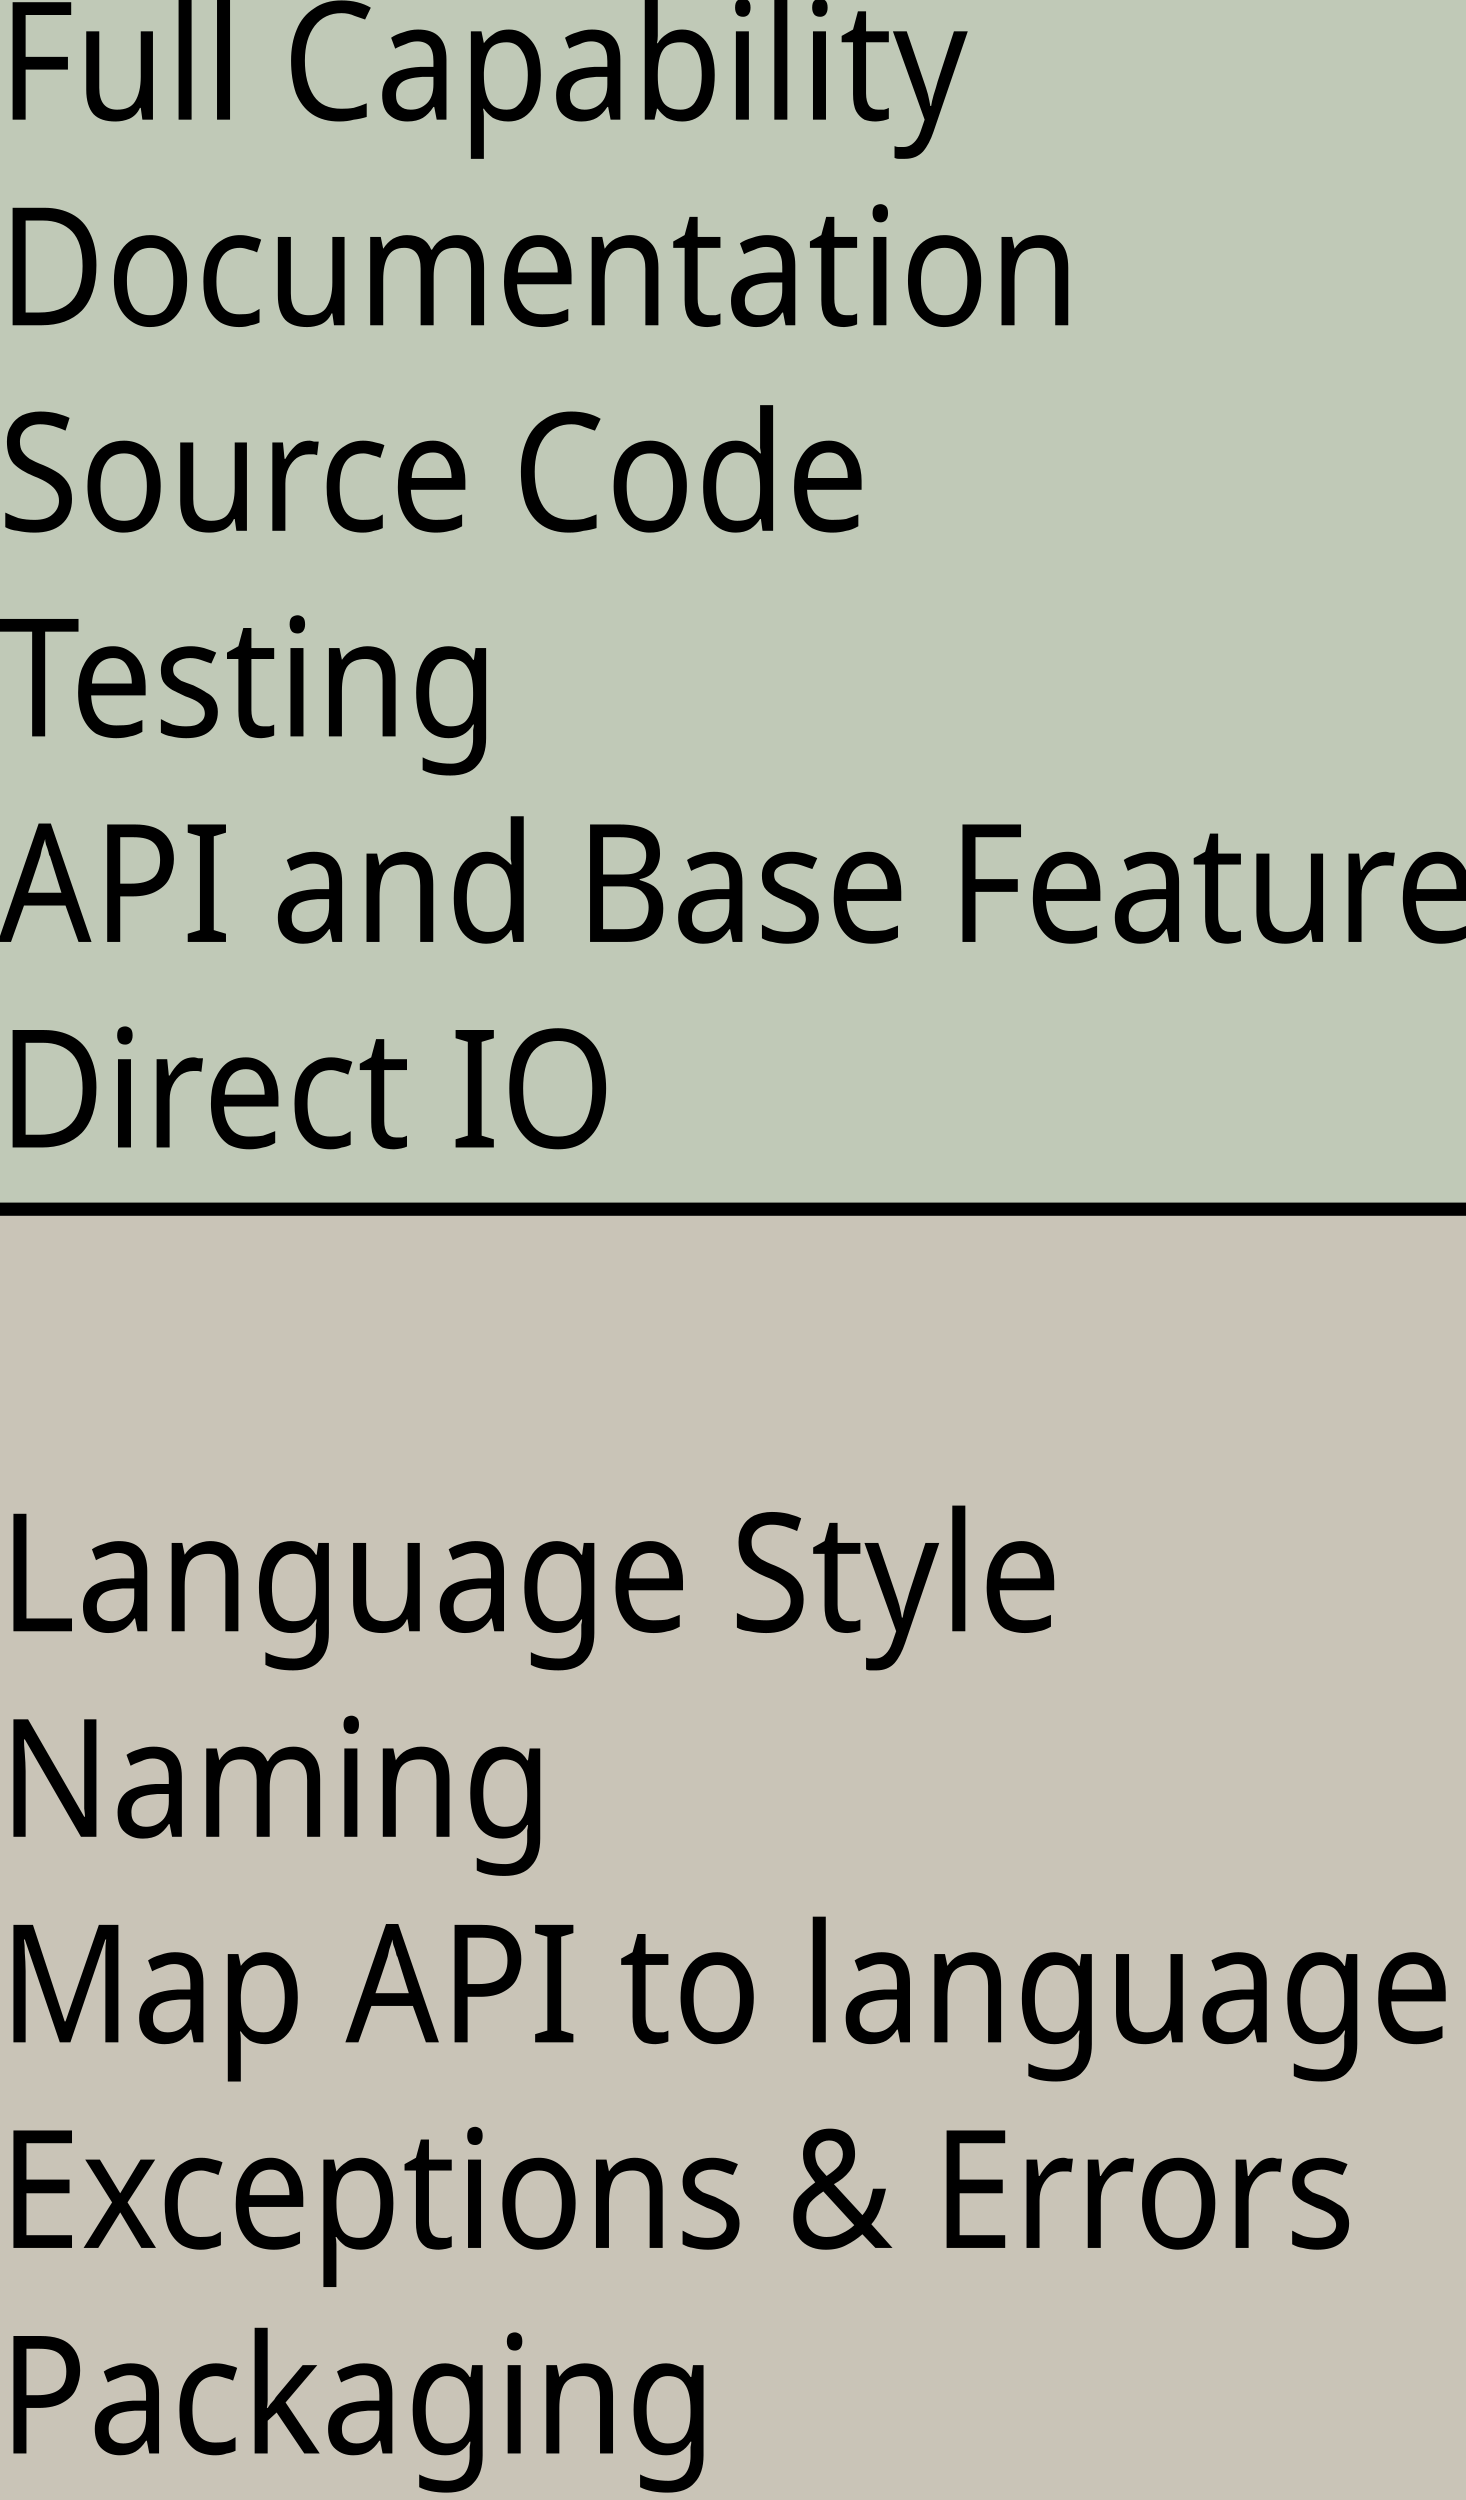
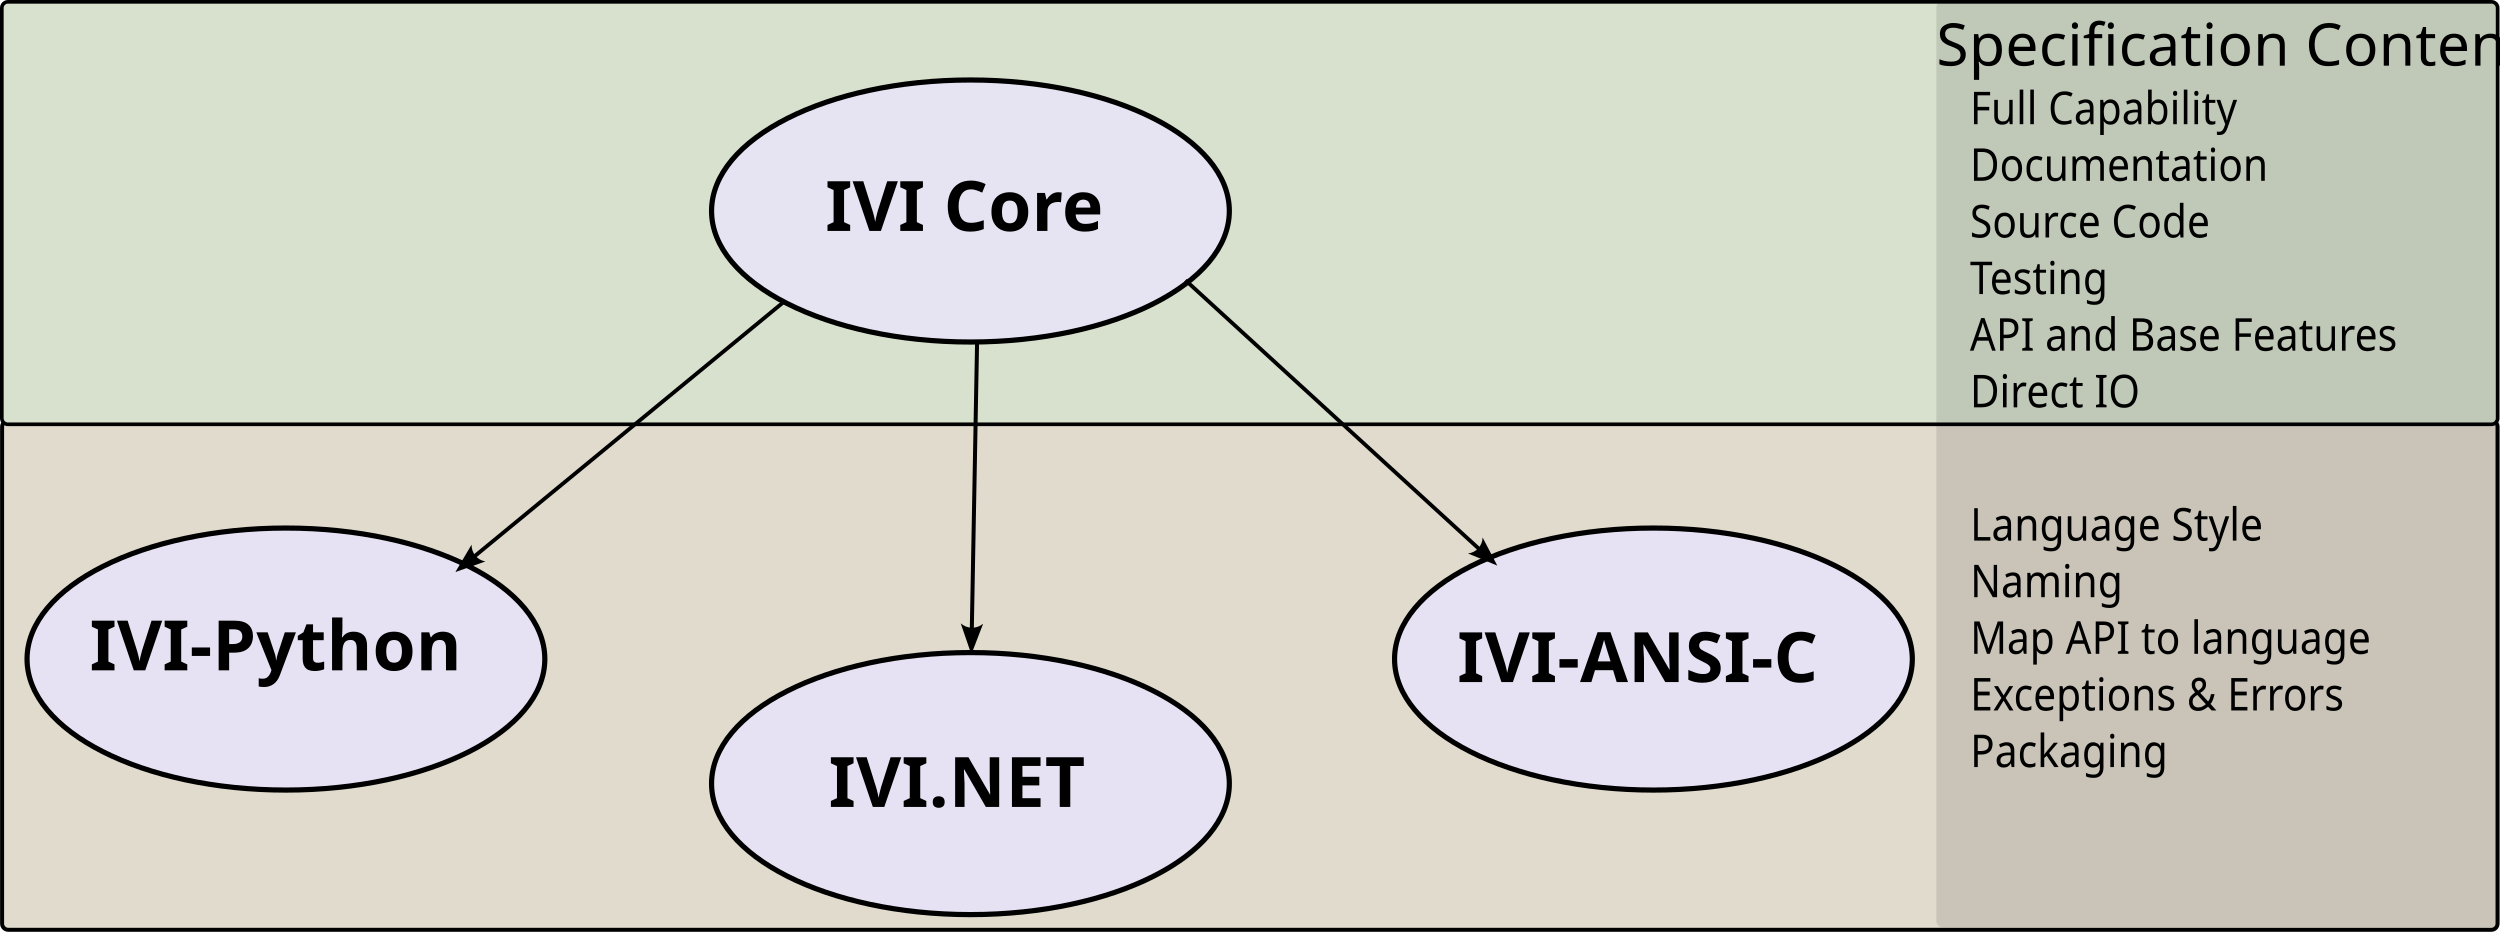
- <svg xmlns="http://www.w3.org/2000/svg" width="26.605mm" height="45.384mm" viewBox="0 0 26.605 45.384" version="1.1" id="svg1">
+ <svg xmlns="http://www.w3.org/2000/svg" width="164.756mm" height="61.406mm" viewBox="0 0 164.756 61.406" version="1.1" id="svg1">
  <defs id="defs1">
+     <rect x="-160.802" y="279.548" width="5.566" height="22.265" id="rect3" />
    <marker style="overflow:visible" id="marker20" refX="0" refY="0" orient="auto-start-reverse" markerWidth="1" markerHeight="1" viewBox="0 0 1 1" preserveAspectRatio="xMidYMid">
      <path transform="scale(0.7)" d="M -2,-4 9,0 -2,4 c 2,-2.33 2,-5.66 0,-8 z" style="fill:context-stroke;fill-rule:evenodd;stroke:none" id="path20" />
    </marker>
    <marker style="overflow:visible" id="marker18" refX="0" refY="0" orient="auto-start-reverse" markerWidth="1" markerHeight="1" viewBox="0 0 1 1" preserveAspectRatio="xMidYMid">
      <path transform="scale(0.7)" d="M -2,-4 9,0 -2,4 c 2,-2.33 2,-5.66 0,-8 z" style="fill:context-stroke;fill-rule:evenodd;stroke:none" id="path18" />
    </marker>
    <marker style="overflow:visible" id="ConcaveTriangle" refX="0" refY="0" orient="auto-start-reverse" markerWidth="1" markerHeight="1" viewBox="0 0 1 1" preserveAspectRatio="xMidYMid">
      <path transform="scale(0.7)" d="M -2,-4 9,0 -2,4 c 2,-2.33 2,-5.66 0,-8 z" style="fill:context-stroke;fill-rule:evenodd;stroke:none" id="path7" />
    </marker>
    <rect x="188.633" y="470.654" width="77.309" height="45.767" id="rect4" />
    <rect x="188.633" y="470.654" width="94.626" height="29.068" id="rect4-2" />
    <rect x="188.633" y="470.654" width="105.758" height="19.791" id="rect4-7" />
    <rect x="188.633" y="470.654" width="77.309" height="45.767" id="rect4-9" />
  </defs>
-   <g id="layer5" transform="translate(-128.25,-4.629421)">
+   <g id="layer5" transform="translate(1.610985,1.382577)">
    <rect style="fill:#e1dbcd;fill-opacity:1;stroke:#000000;stroke-width:0.264;stroke-linejoin:bevel" id="rect1" width="164.456" height="33.547" x="-1.473" y="26.345" rx="0.404" />
    <rect style="fill:#d7e1cd;fill-opacity:1;stroke:#000000;stroke-width:0.24;stroke-linejoin:bevel" id="rect1-8" width="164.479" height="27.843" x="-1.491" y="-1.262" rx="0.404" />
    <rect style="fill:#000000;fill-opacity:0.108;stroke:none;stroke-width:0.265;stroke-linejoin:bevel" id="rect10" width="37.145" height="61.036" x="126" y="-1.309" rx="0.4" />
  </g>
-   <g id="layer1" transform="translate(-159.9072,-80.4705)">
+   <g id="layer1" transform="translate(-30.04621,-74.45851)">
    <ellipse style="fill:#e8e3f8;fill-opacity:0.869;stroke:#000000;stroke-width:0.342;stroke-linejoin:bevel" id="path3" cx="94.001" cy="88.364" rx="17.061" ry="8.634" />
    <ellipse style="fill:#e8e3f8;fill-opacity:0.869;stroke:#000000;stroke-width:0.342;stroke-linejoin:bevel" id="path3-1" cx="94.001" cy="126.099" rx="17.061" ry="8.634" />
    <g id="layer2" transform="matrix(0.542016,0,0,0.6066332,55.19095,68.98379)" />
    <text xml:space="preserve" transform="matrix(0.2645833,0,0,0.2645833,34.52727,-38.78182)" id="text4" style="font-weight:bold;font-size:17.333px;font-family:'Book Antiqua';-inkscape-font-specification:'Book Antiqua Bold';letter-spacing:0.06px;writing-mode:lr-tb;direction:ltr;white-space:pre;shape-inside:url(#rect4);display:inline;fill:#000000;fill-opacity:1;stroke:none;stroke-width:1.002;stroke-linejoin:bevel">
-       <tspan x="188.633" y="485.518" id="tspan4">IVI Core</tspan>
+       <tspan x="188.633" y="485.518" id="tspan5">IVI Core</tspan>
    </text>
    <ellipse style="fill:#e8e3f8;fill-opacity:0.869;stroke:#000000;stroke-width:0.342;stroke-linejoin:bevel" id="path3-5" cx="48.89" cy="117.892" rx="17.061" ry="8.634" />
    <ellipse style="fill:#e8e3f8;fill-opacity:0.869;stroke:#000000;stroke-width:0.342;stroke-linejoin:bevel" id="path3-14" cx="139.012" cy="117.892" rx="17.061" ry="8.634" />
  </g>
-   <g id="layer3" transform="translate(-159.9072,-80.4705)">
+   <g id="layer3" transform="translate(-30.04621,-74.45851)">
    <text xml:space="preserve" transform="matrix(0.2645833,0,0,0.2645833,-13.95442,-9.822368)" id="text4-6" style="font-weight:bold;font-size:17.333px;font-family:'Book Antiqua';-inkscape-font-specification:'Book Antiqua Bold';letter-spacing:0.06px;writing-mode:lr-tb;direction:ltr;white-space:pre;shape-inside:url(#rect4-2);display:inline;fill:#000000;fill-opacity:1;stroke:none;stroke-width:1.002;stroke-linejoin:bevel">
-       <tspan x="188.633" y="485.518" id="tspan5">IVI-Python</tspan>
+       <tspan x="188.633" y="485.518" id="tspan6">IVI-Python</tspan>
    </text>
    <text xml:space="preserve" transform="matrix(0.2645833,0,0,0.2645833,76.17724,-9.051717)" id="text4-8" style="font-weight:bold;font-size:17.333px;font-family:'Book Antiqua';-inkscape-font-specification:'Book Antiqua Bold';letter-spacing:0.06px;writing-mode:lr-tb;direction:ltr;white-space:pre;shape-inside:url(#rect4-7);display:inline;fill:#000000;fill-opacity:1;stroke:none;stroke-width:1.002;stroke-linejoin:bevel">
-       <tspan x="188.633" y="485.518" id="tspan6">IVI-ANSI-C</tspan>
+       <tspan x="188.633" y="485.518" id="tspan11">IVI-ANSI-C</tspan>
    </text>
    <text xml:space="preserve" transform="matrix(0.2645833,0,0,0.2645833,34.7507,-0.8223669)" id="text4-3" style="font-weight:bold;font-size:17.333px;font-family:'Book Antiqua';-inkscape-font-specification:'Book Antiqua Bold';letter-spacing:0.06px;writing-mode:lr-tb;direction:ltr;white-space:pre;shape-inside:url(#rect4-9);display:inline;fill:#000000;fill-opacity:1;stroke:none;stroke-width:1.002;stroke-linejoin:bevel">
-       <tspan x="188.633" y="485.518" id="tspan11">IVI.NET</tspan>
+       <tspan x="188.633" y="485.518" id="tspan12">IVI.NET</tspan>
    </text>
    <path style="fill:#000000;fill-opacity:1;stroke:#000000;stroke-width:0.256;stroke-linejoin:bevel;stroke-opacity:1;marker-end:url(#ConcaveTriangle)" d="M 81.643,94.401 61.303,111.133" id="path16" />
    <path style="fill:#000000;fill-opacity:1;stroke:#000000;stroke-width:0.264;stroke-linejoin:bevel;stroke-opacity:1;marker-end:url(#marker18)" d="M 94.437,97.078 94.091,115.92" id="path17" />
    <path style="fill:#000000;fill-opacity:1;stroke:#000000;stroke-width:0.255;stroke-linejoin:bevel;stroke-opacity:1;marker-end:url(#marker20)" d="m 108.173,92.929 19.363,17.72" id="path19" />
  </g>
-   <g id="layer6" transform="translate(-128.25,-4.629421)">
+   <g id="layer6" transform="translate(1.610985,1.382577)">
    <text xml:space="preserve" style="font-style:normal;font-variant:normal;font-weight:normal;font-stretch:normal;font-size:2.822px;font-family:'Book Antiqua';-inkscape-font-specification:'Book Antiqua';letter-spacing:0.012px;writing-mode:lr-tb;direction:ltr;fill:#000000;fill-opacity:1;stroke:none;stroke-width:0.195;stroke-linejoin:bevel;stroke-dasharray:none;stroke-opacity:1" x="135.642" y="6.429" id="text4-5" transform="scale(0.9452419,1.05793)">
      <tspan style="font-style:normal;font-variant:normal;font-weight:normal;font-stretch:normal;font-size:2.822px;font-family:'Book Antiqua';-inkscape-font-specification:'Book Antiqua';letter-spacing:0.012px;writing-mode:lr-tb;direction:ltr;fill:#000000;fill-opacity:1;stroke:none;stroke-width:0.195;stroke-linejoin:bevel;stroke-dasharray:none;stroke-opacity:1" x="135.642" y="6.429" id="tspan8">Full Capability</tspan>
      <tspan style="font-style:normal;font-variant:normal;font-weight:normal;font-stretch:normal;font-size:2.822px;font-family:'Book Antiqua';-inkscape-font-specification:'Book Antiqua';letter-spacing:0.012px;writing-mode:lr-tb;direction:ltr;fill:#000000;fill-opacity:1;stroke:none;stroke-width:0.195;stroke-linejoin:bevel;stroke-dasharray:none;stroke-opacity:1" x="135.642" y="9.957" id="tspan13">Documentation</tspan>
      <tspan style="font-style:normal;font-variant:normal;font-weight:normal;font-stretch:normal;font-size:2.822px;font-family:'Book Antiqua';-inkscape-font-specification:'Book Antiqua';letter-spacing:0.012px;writing-mode:lr-tb;direction:ltr;fill:#000000;fill-opacity:1;stroke:none;stroke-width:0.195;stroke-linejoin:bevel;stroke-dasharray:none;stroke-opacity:1" x="135.642" y="13.485" id="tspan2">Source Code</tspan>
      <tspan style="font-style:normal;font-variant:normal;font-weight:normal;font-stretch:normal;font-size:2.822px;font-family:'Book Antiqua';-inkscape-font-specification:'Book Antiqua';letter-spacing:0.012px;writing-mode:lr-tb;direction:ltr;fill:#000000;fill-opacity:1;stroke:none;stroke-width:0.195;stroke-linejoin:bevel;stroke-dasharray:none;stroke-opacity:1" x="135.642" y="17.013" id="tspan3">Testing</tspan>
      <tspan style="font-style:normal;font-variant:normal;font-weight:normal;font-stretch:normal;font-size:2.822px;font-family:'Book Antiqua';-inkscape-font-specification:'Book Antiqua';letter-spacing:0.012px;writing-mode:lr-tb;direction:ltr;fill:#000000;fill-opacity:1;stroke:none;stroke-width:0.195;stroke-linejoin:bevel;stroke-dasharray:none;stroke-opacity:1" x="135.642" y="20.54" id="tspan15">API and Base Features</tspan>
      <tspan style="font-style:normal;font-variant:normal;font-weight:normal;font-stretch:normal;font-size:2.822px;font-family:'Book Antiqua';-inkscape-font-specification:'Book Antiqua';letter-spacing:0.012px;writing-mode:lr-tb;direction:ltr;fill:#000000;fill-opacity:1;stroke:none;stroke-width:0.195;stroke-linejoin:bevel;stroke-dasharray:none;stroke-opacity:1" x="135.642" y="24.068" id="tspan14">Direct IO</tspan>
    </text>
    <text xml:space="preserve" style="font-style:normal;font-variant:normal;font-weight:normal;font-stretch:normal;font-size:2.822px;font-family:'Book Antiqua';-inkscape-font-specification:'Book Antiqua';letter-spacing:0.012px;writing-mode:lr-tb;direction:ltr;fill:#000000;fill-opacity:1;stroke:none;stroke-width:0.195;stroke-linejoin:bevel;stroke-dasharray:none;stroke-opacity:1" x="135.655" y="32.367" id="text4-5-1" transform="scale(0.9452419,1.05793)">
      <tspan style="font-style:normal;font-variant:normal;font-weight:normal;font-stretch:normal;font-size:2.822px;font-family:'Book Antiqua';-inkscape-font-specification:'Book Antiqua';letter-spacing:0.012px;writing-mode:lr-tb;direction:ltr;fill:#000000;fill-opacity:1;stroke:none;stroke-width:0.195;stroke-linejoin:bevel;stroke-dasharray:none;stroke-opacity:1" x="135.655" y="32.367" id="tspan8-7">Language Style</tspan>
      <tspan style="font-style:normal;font-variant:normal;font-weight:normal;font-stretch:normal;font-size:2.822px;font-family:'Book Antiqua';-inkscape-font-specification:'Book Antiqua';letter-spacing:0.012px;writing-mode:lr-tb;direction:ltr;fill:#000000;fill-opacity:1;stroke:none;stroke-width:0.195;stroke-linejoin:bevel;stroke-dasharray:none;stroke-opacity:1" x="135.655" y="35.895" id="tspan9">Naming</tspan>
      <tspan style="font-style:normal;font-variant:normal;font-weight:normal;font-stretch:normal;font-size:2.822px;font-family:'Book Antiqua';-inkscape-font-specification:'Book Antiqua';letter-spacing:0.012px;writing-mode:lr-tb;direction:ltr;fill:#000000;fill-opacity:1;stroke:none;stroke-width:0.195;stroke-linejoin:bevel;stroke-dasharray:none;stroke-opacity:1" x="135.655" y="39.423" id="tspan12-1">Map API to language</tspan>
      <tspan style="font-style:normal;font-variant:normal;font-weight:normal;font-stretch:normal;font-size:2.822px;font-family:'Book Antiqua';-inkscape-font-specification:'Book Antiqua';letter-spacing:0.012px;writing-mode:lr-tb;direction:ltr;fill:#000000;fill-opacity:1;stroke:none;stroke-width:0.195;stroke-linejoin:bevel;stroke-dasharray:none;stroke-opacity:1" x="135.655" y="42.951" id="tspan7">Exceptions &amp; Errors</tspan>
      <tspan style="font-style:normal;font-variant:normal;font-weight:normal;font-stretch:normal;font-size:2.822px;font-family:'Book Antiqua';-inkscape-font-specification:'Book Antiqua';letter-spacing:0.012px;writing-mode:lr-tb;direction:ltr;fill:#000000;fill-opacity:1;stroke:none;stroke-width:0.195;stroke-linejoin:bevel;stroke-dasharray:none;stroke-opacity:1" x="135.655" y="46.478" id="tspan1">Packaging</tspan>
      <tspan style="font-style:normal;font-variant:normal;font-weight:normal;font-stretch:normal;font-size:2.822px;font-family:'Book Antiqua';-inkscape-font-specification:'Book Antiqua';letter-spacing:0.012px;writing-mode:lr-tb;direction:ltr;fill:#000000;fill-opacity:1;stroke:none;stroke-width:0.195;stroke-linejoin:bevel;stroke-dasharray:none;stroke-opacity:1" x="135.655" y="50.006" id="tspan14-2" />
    </text>
    <text xml:space="preserve" style="font-size:3.881px;font-family:'Book Antiqua';-inkscape-font-specification:'Book Antiqua';letter-spacing:0.016px;writing-mode:lr-tb;direction:ltr;fill:#000000;fill-opacity:1;stroke:none;stroke-width:0.265;stroke-linejoin:bevel" x="126" y="2.945" id="text10">
      <tspan id="tspan10" style="font-size:3.881px;fill:#000000;fill-opacity:1;stroke:none;stroke-width:0.265" x="126" y="2.945">Specification Content</tspan>
    </text>
+     <text xml:space="preserve" transform="matrix(0.2645833,0,0,0.2645833,128.25,4.629421)" id="text3" style="font-size:10.667px;font-family:'Book Antiqua';-inkscape-font-specification:'Book Antiqua';letter-spacing:0.06px;writing-mode:lr-tb;direction:ltr;white-space:pre;shape-inside:url(#rect3);display:inline;fill:#000000;fill-opacity:0.108;stroke-width:1.002;stroke-linejoin:bevel" />
  </g>
</svg>
